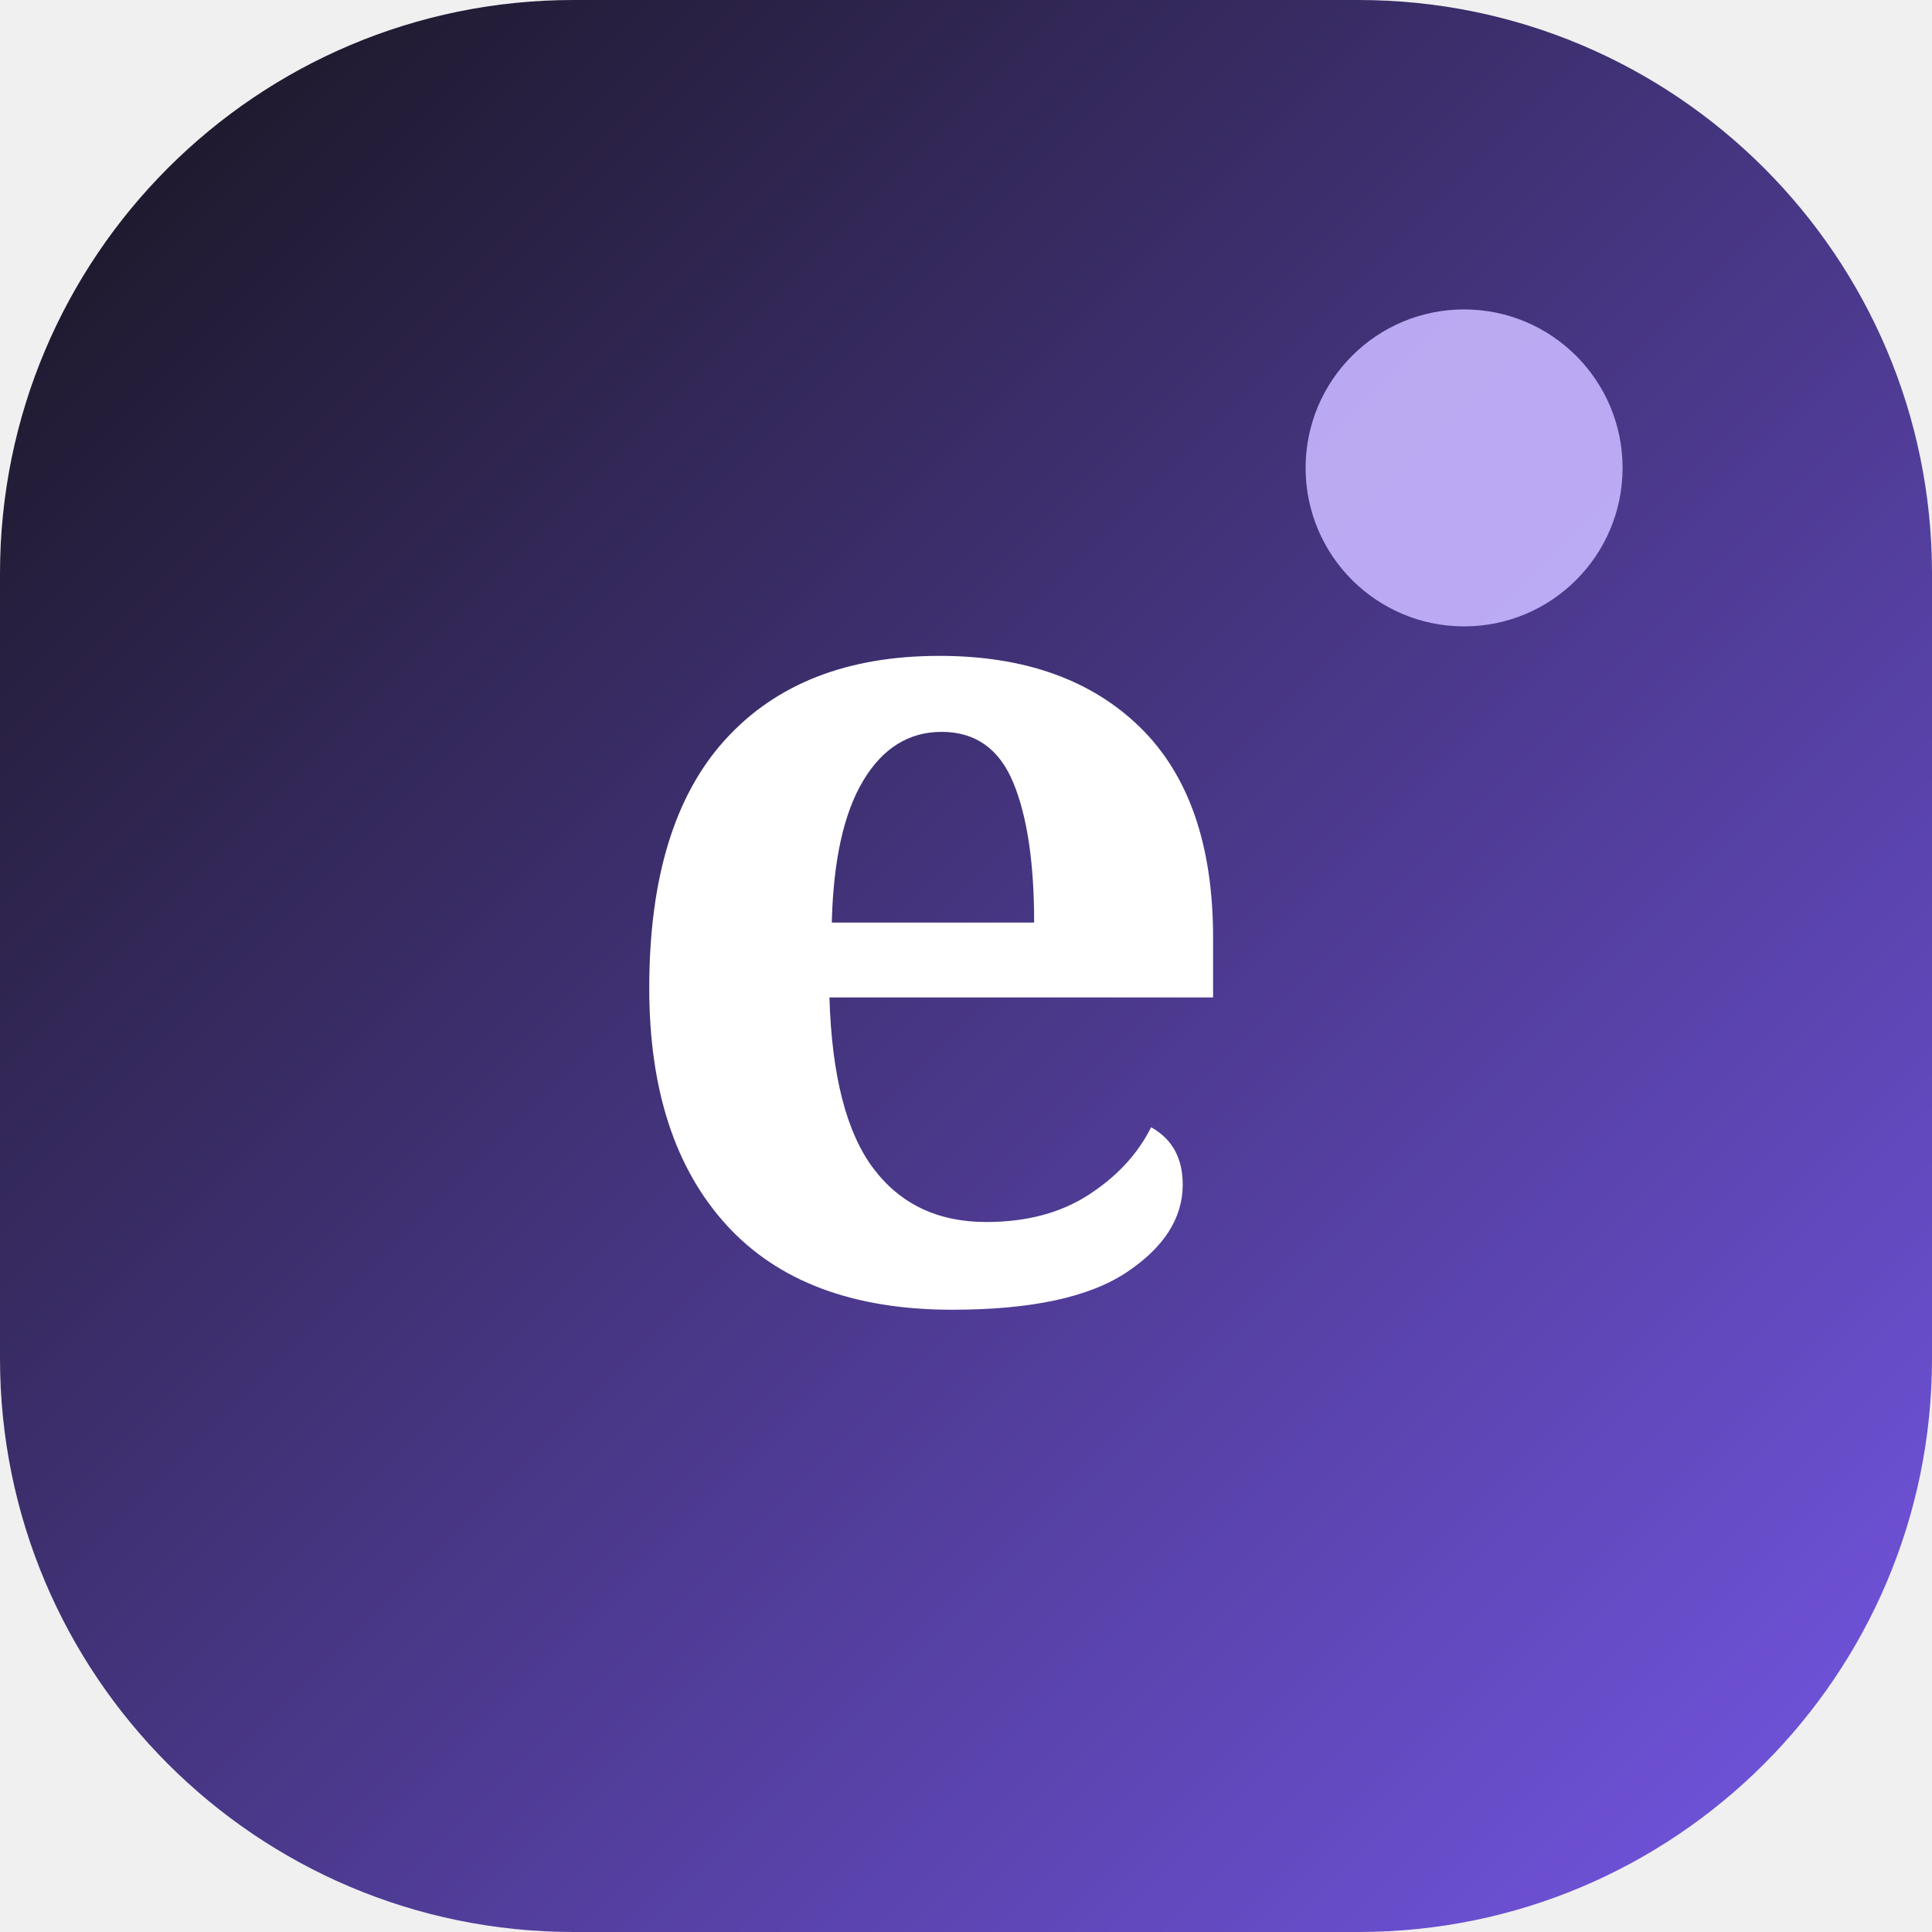
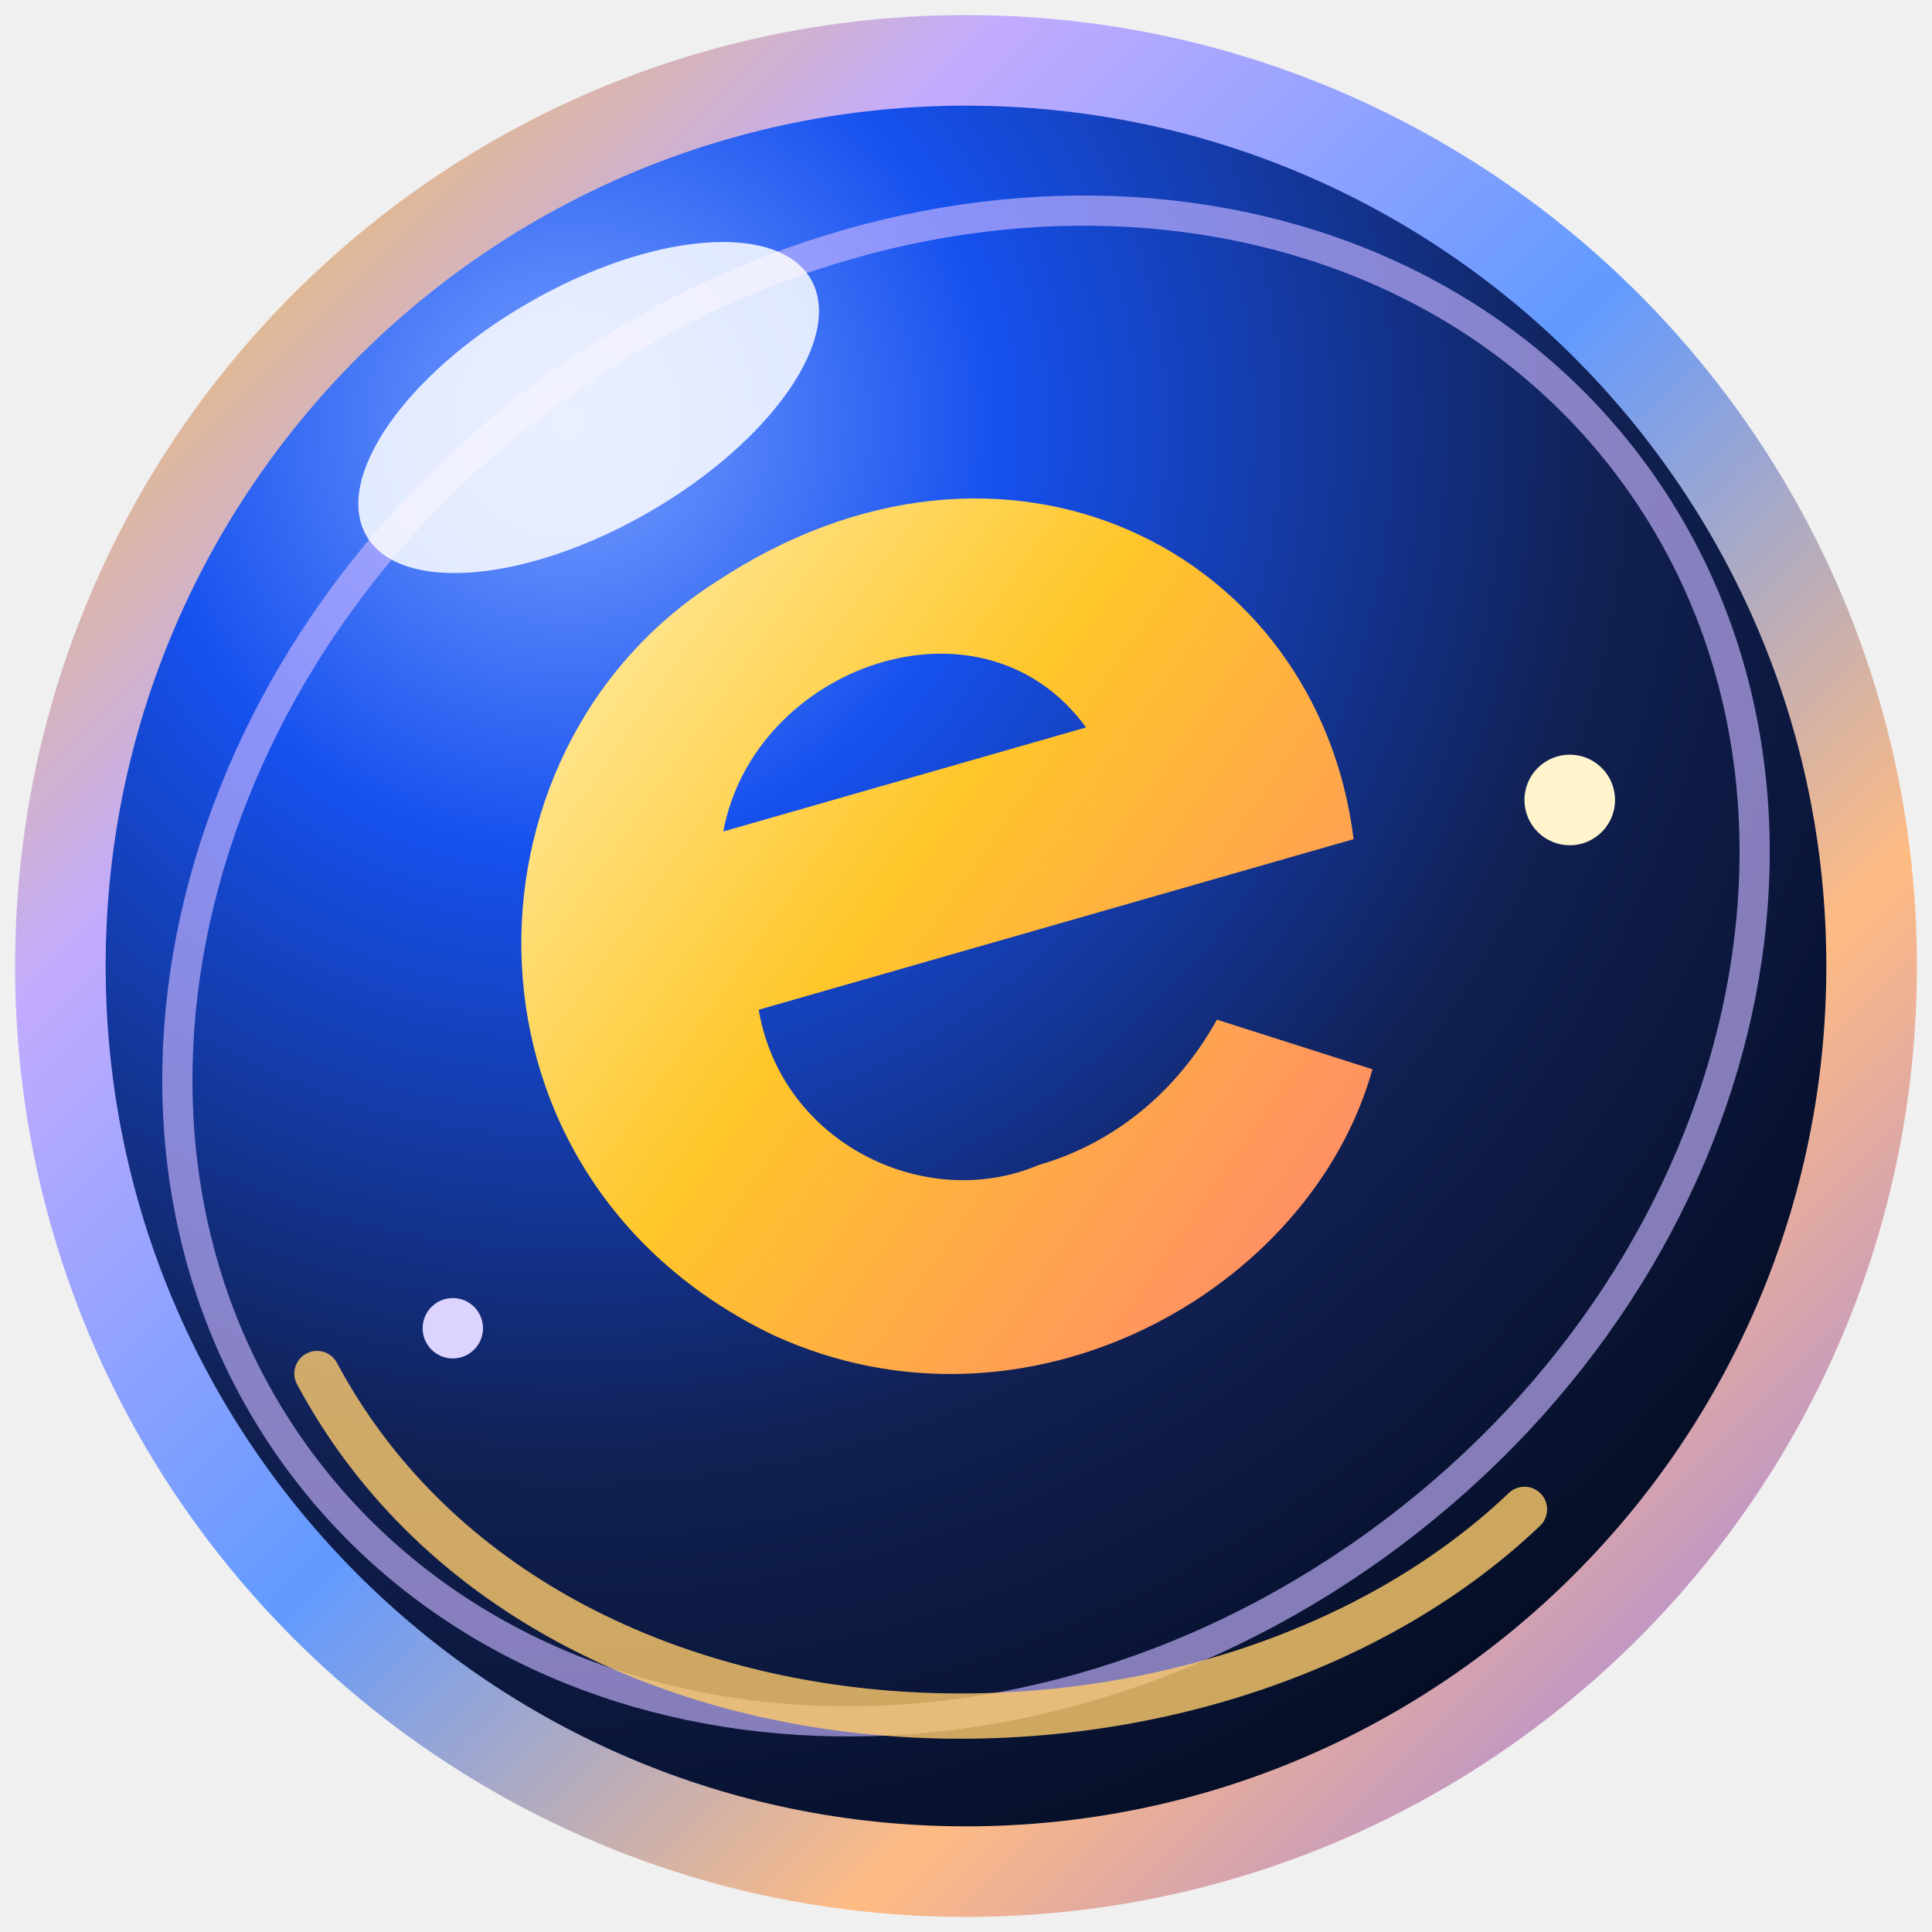
- <svg xmlns="http://www.w3.org/2000/svg" viewBox="0 0 512 512">
+ <svg xmlns="http://www.w3.org/2000/svg" viewBox="0 0 128 128">
  <defs>
-     <linearGradient id="g" x1="0" y1="0" x2="1" y2="1">
-       <stop offset="0" stop-color="#17141d" />
-       <stop offset="1" stop-color="#7657e8" />
+     <radialGradient id="core" cx=".28" cy=".2" r=".85">
+       <stop stop-color="#789fff" />
+       <stop offset=".28" stop-color="#1651ee" />
+       <stop offset=".68" stop-color="#112052" />
+       <stop offset="1" stop-color="#050e25" />
+     </radialGradient>
+     <linearGradient id="rim" x2="1" y2="1">
+       <stop stop-color="#ffc629" />
+       <stop offset=".25" stop-color="#c2abff" />
+       <stop offset=".49" stop-color="#619aff" />
+       <stop offset=".73" stop-color="#ffbb83" />
+       <stop offset="1" stop-color="#8b78fa" />
+     </linearGradient>
+     <linearGradient id="letter" x2=".8" y2="1">
+       <stop stop-color="#fff2b7" />
+       <stop offset=".48" stop-color="#ffc629" />
+       <stop offset="1" stop-color="#ff8b69" />
    </linearGradient>
  </defs>
-   <rect width="512" height="512" rx="152" fill="url(#g)" />
-   <circle cx="388" cy="124" r="42" fill="#c8b6ff" opacity=".9" />
-   <text x="246" y="344" text-anchor="middle" font-family="Georgia, serif" font-size="310" font-weight="700" fill="#fff">e</text>
+   <circle cx="64" cy="64" r="60" fill="url(#core)" stroke="url(#rim)" stroke-width="6" />
+   <ellipse cx="64" cy="64" rx="55" ry="47" transform="rotate(-37 64 64)" fill="none" stroke="#c7b5ff" stroke-width="2" opacity=".65" />
+   <g transform="rotate(-16 64 64)">
+     <path d="M88 78C80 91 59 96 45 84C27 68 35 41 55 35C77 28 94 44 91 63L50 63C49 72 57 79 65 78C70 78 75 76 79 72M51 51H76C72 40 56 41 51 51Z" fill="url(#letter)" fill-rule="evenodd" />
+   </g>
+   <ellipse cx="39" cy="27" rx="17" ry="8" transform="rotate(-30 39 27)" fill="#fff" opacity=".84" />
+   <path d="M21 91C36 119 80 120 101 100" fill="none" stroke="#ffcc6c" stroke-width="3" stroke-linecap="round" opacity=".8" />
+   <circle cx="104" cy="53" r="3" fill="#fff4cc" />
+   <circle cx="30" cy="88" r="2" fill="#ddd3ff" />
</svg>
